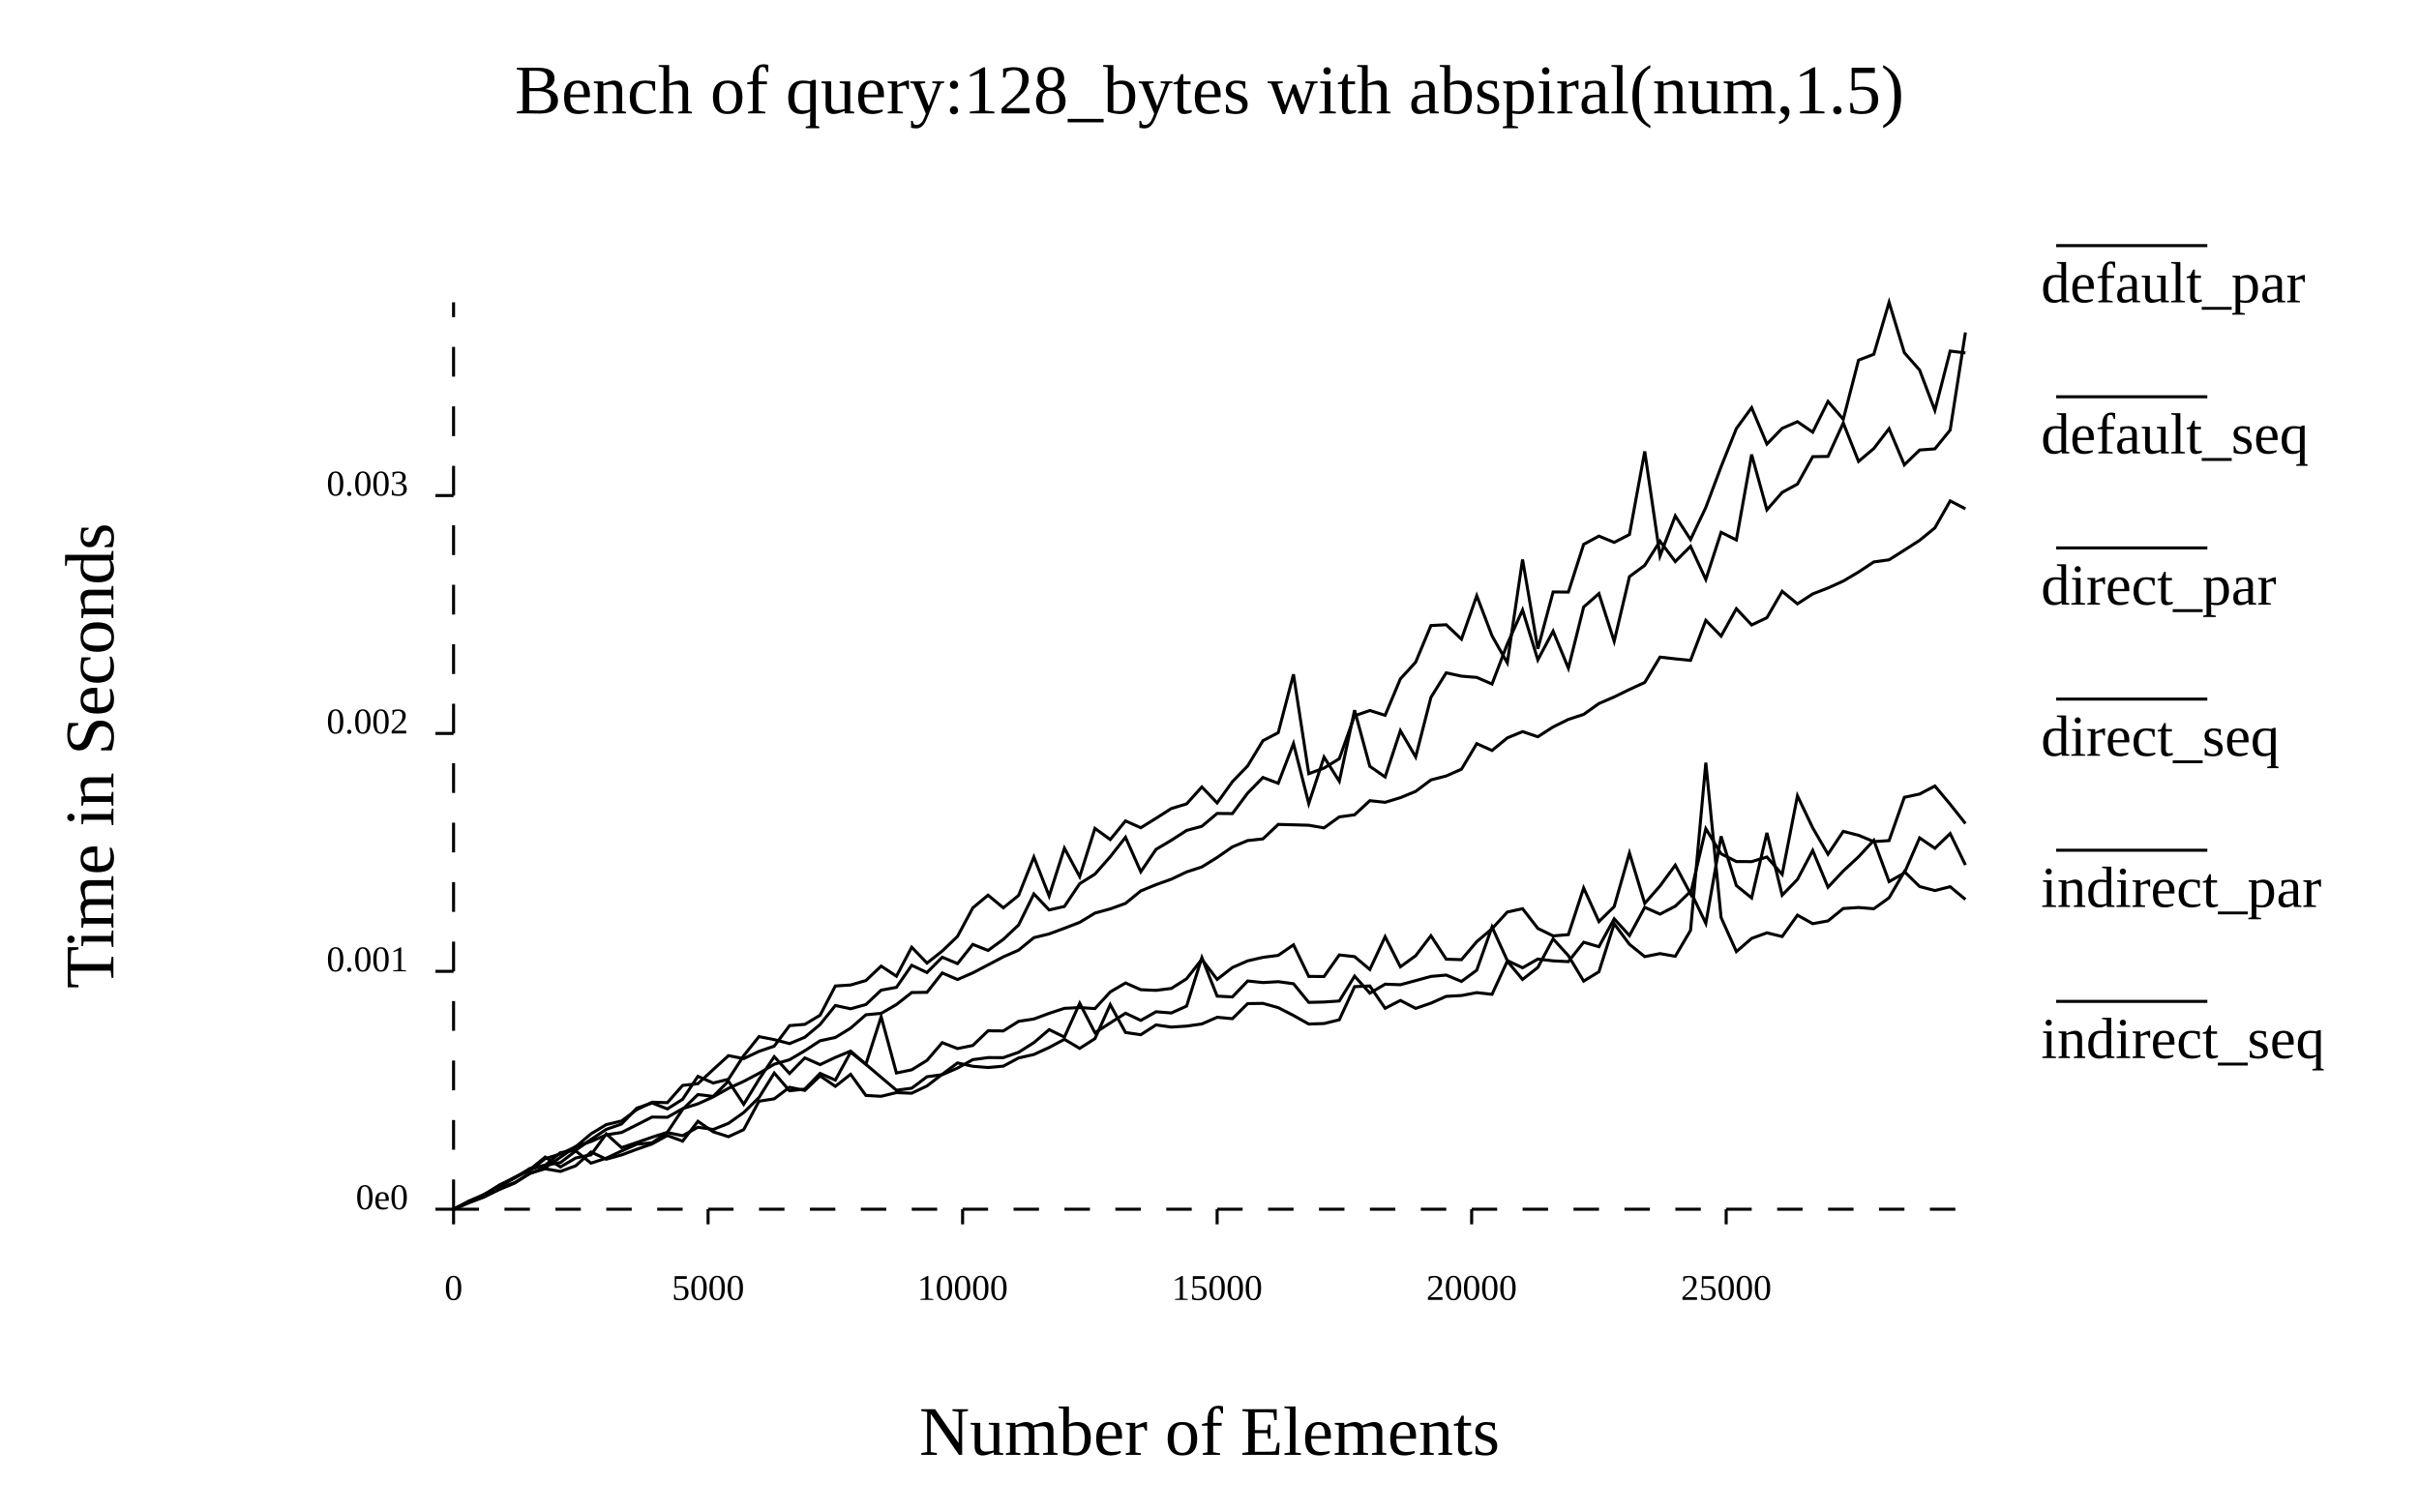
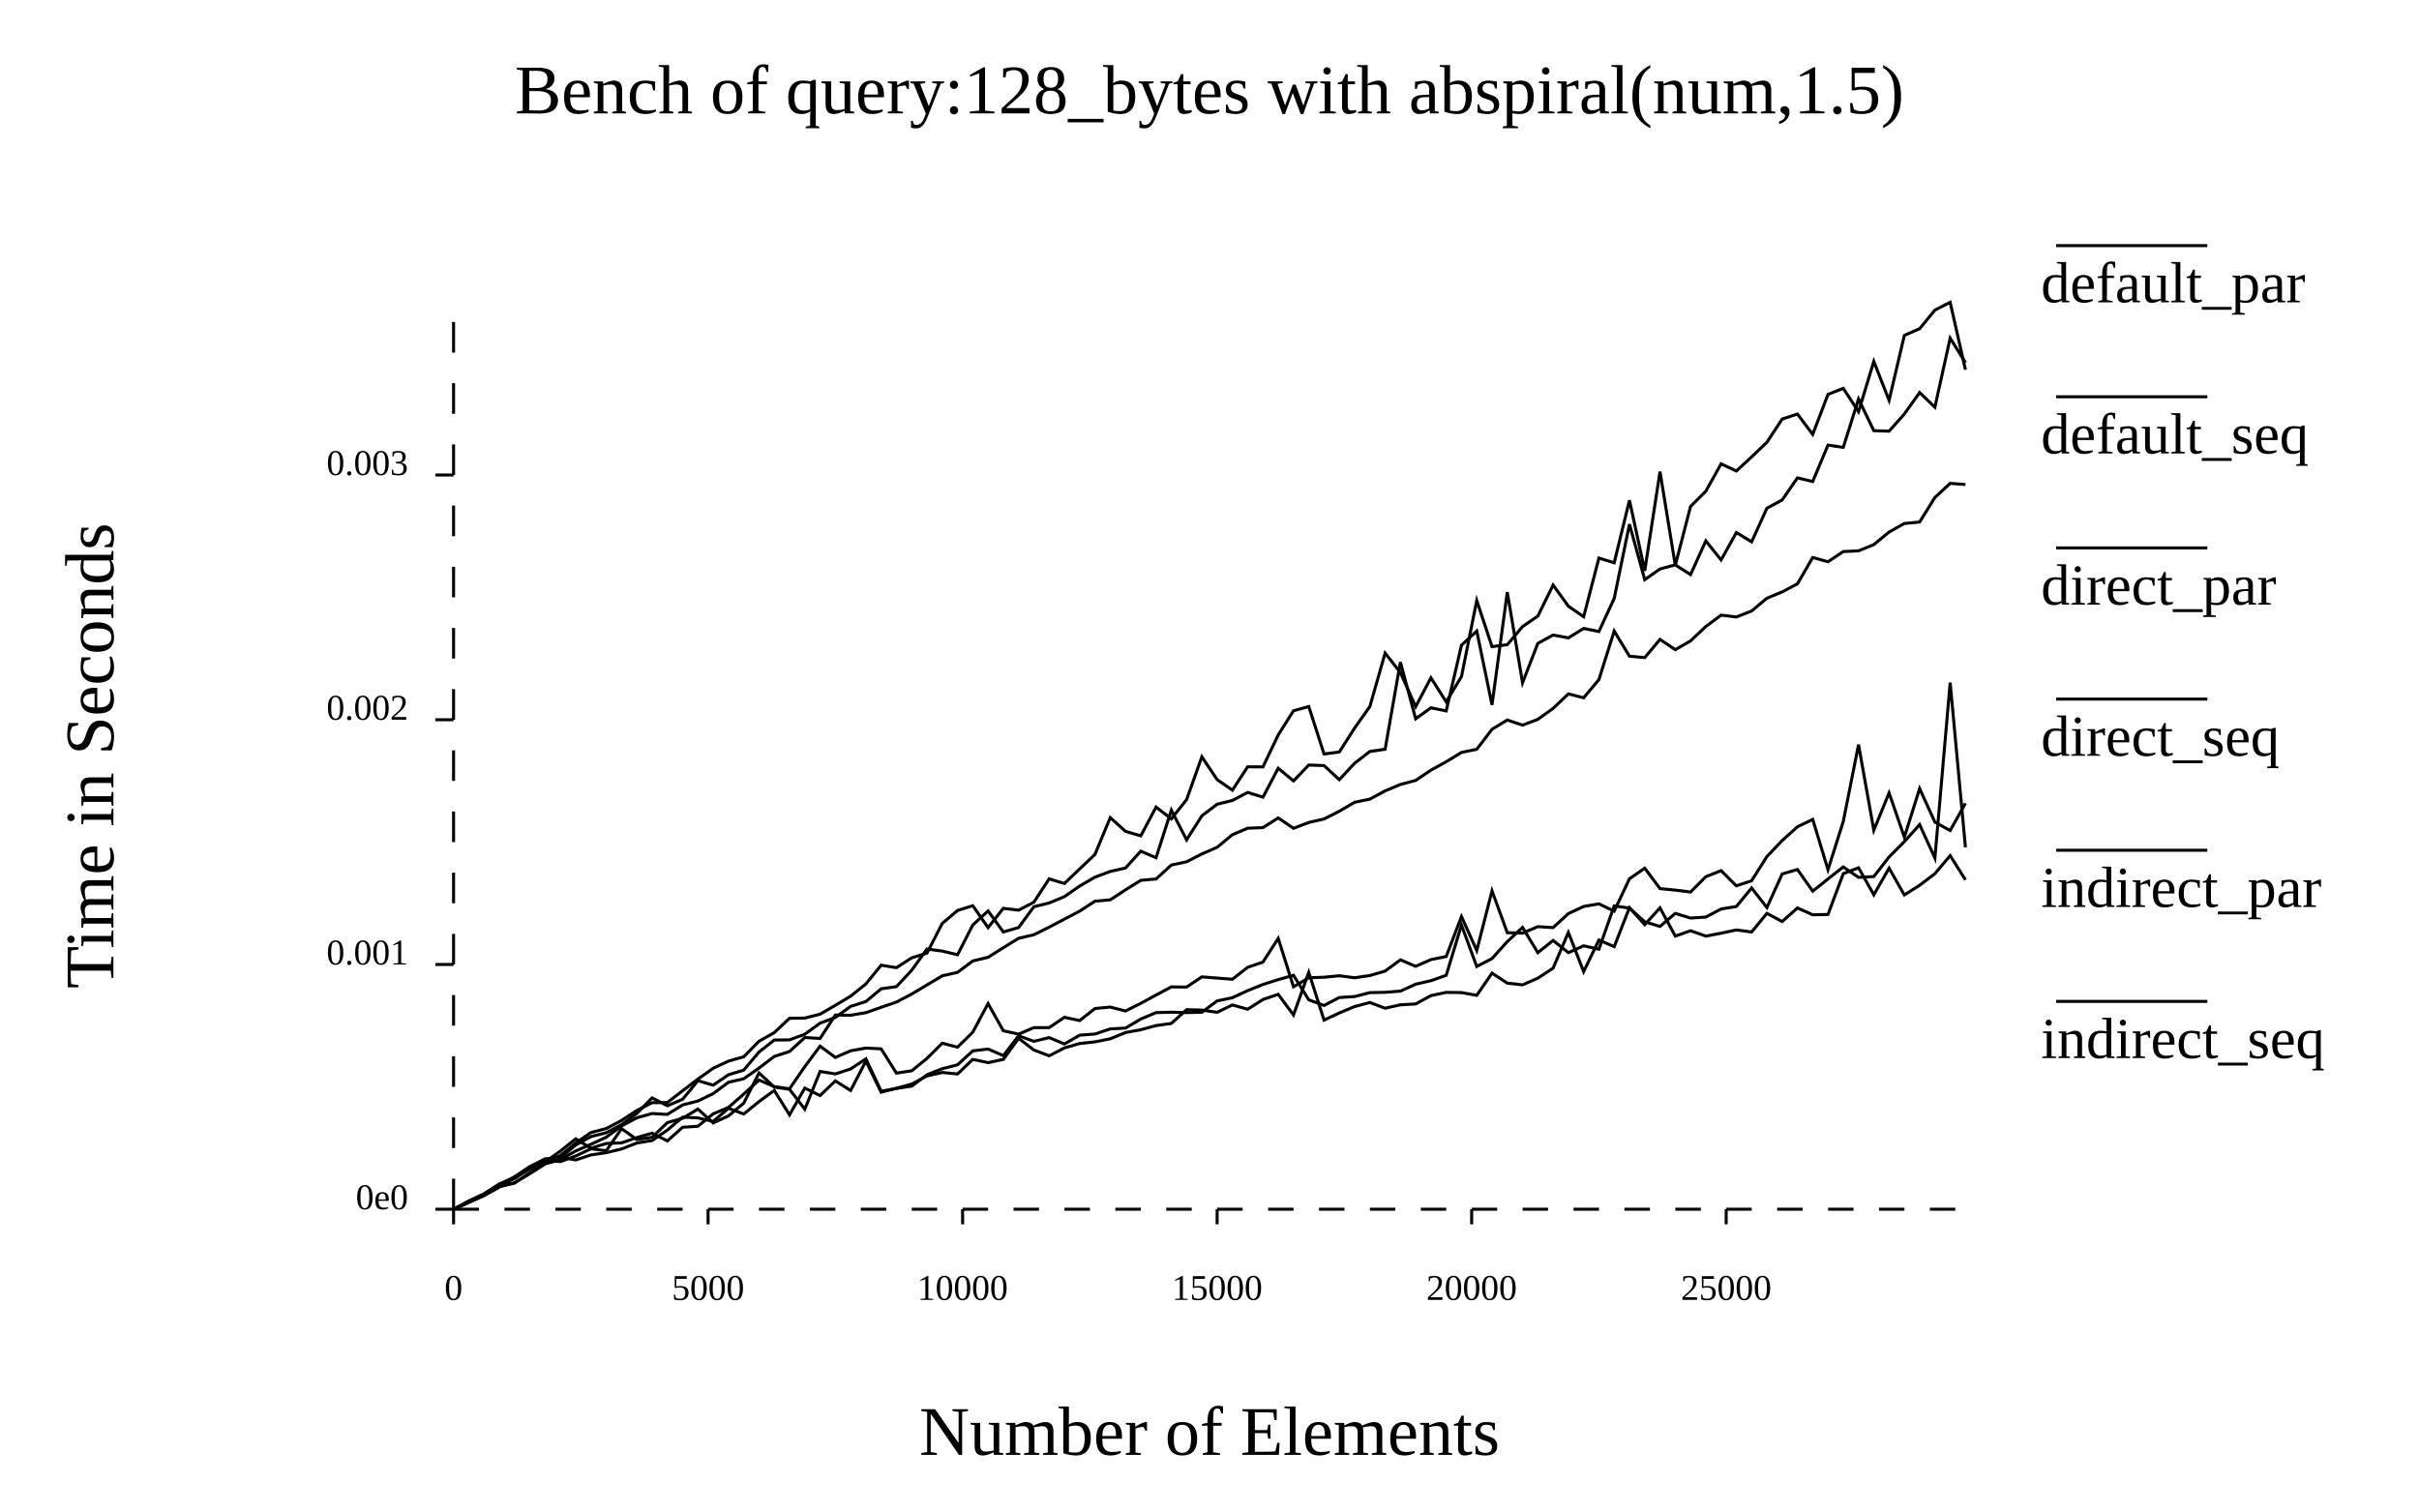
- <svg xmlns="http://www.w3.org/2000/svg" width="800" class="poloto_background poloto" height="500" viewBox="0 0 800 500">
-   <text class="poloto_text" alignment-baseline="middle" text-anchor="start" font-size="large" x="675" y="100">default_par</text>
-   <line class="poloto0stroke poloto0legend" stroke="black" x1="680" x2="730" y1="81.25" y2="81.25" />
-   <path class="poloto0stroke" fill="none" stroke="black" d=" M 650 286.134 L 644.949 275.74 L 639.899 280.612 L 634.848 277.165 L 629.798 288.774 L 624.747 291.631 L 619.697 277.966 L 614.646 283.425 L 609.596 288.11 L 604.545 293.484 L 599.495 281.326 L 594.444 290.903 L 589.394 296.121 L 584.343 275.501 L 579.293 297.033 L 574.242 292.945 L 569.192 276.644 L 564.141 305.453 L 559.091 294.885 L 554.04 299.766 L 548.99 302.386 L 543.939 300.141 L 538.889 309.489 L 533.838 303.929 L 528.788 313.168 L 523.737 311.688 L 518.687 318.101 L 513.636 317.846 L 508.586 317.25 L 503.535 320.141 L 498.485 317.74 L 493.434 306.633 L 488.384 320.917 L 483.333 324.65 L 478.283 322.546 L 473.232 322.993 L 468.182 324.379 L 463.131 325.74 L 458.081 325.561 L 453.03 328.526 L 447.98 322.902 L 442.929 331.12 L 437.879 331.462 L 432.828 331.58 L 427.778 325.412 L 422.727 324.734 L 417.677 325.025 L 412.626 324.501 L 407.576 329.772 L 402.525 329.515 L 397.475 316.776 L 392.424 332.802 L 387.374 335.084 L 382.323 334.685 L 377.273 337.539 L 372.222 335.165 L 367.172 338.379 L 362.121 341.618 L 357.071 331.86 L 352.02 343.065 L 346.97 340.592 L 341.919 344.896 L 336.869 348.084 L 331.818 349.853 L 326.768 349.841 L 321.717 350.522 L 316.667 353.304 L 311.616 355.5 L 306.566 356.178 L 301.515 359.973 L 296.465 360.644 L 291.414 356.366 L 286.364 352.077 L 281.313 348.077 L 276.263 357.286 L 271.212 355.071 L 266.162 360.26 L 261.111 360.82 L 256.061 354.948 L 251.01 363.069 L 245.96 368.021 L 240.909 371.599 L 235.859 373.624 L 230.808 372.88 L 225.758 375.677 L 220.707 374.655 L 215.657 378.024 L 210.606 378.491 L 205.556 380.737 L 200.505 383.116 L 195.455 384.764 L 190.404 380.72 L 185.354 384.573 L 180.303 385.463 L 175.253 386.506 L 170.202 389.655 L 165.152 392.504 L 160.101 395.53 L 155.051 397.68 L 150 399.994" />
-   <text class="poloto_text" alignment-baseline="middle" text-anchor="start" font-size="large" x="675" y="150">default_seq</text>
-   <line class="poloto1stroke poloto1legend" stroke="black" x1="680" x2="730" y1="131.25" y2="131.25" />
-   <path class="poloto1stroke" fill="none" stroke="black" d=" M 650 109.973 L 644.949 142.255 L 639.899 148.481 L 634.848 148.864 L 629.798 153.765 L 624.747 141.79 L 619.697 148.368 L 614.646 152.632 L 609.596 139.916 L 604.545 150.981 L 599.495 151.064 L 594.444 160.129 L 589.394 162.881 L 584.343 168.65 L 579.293 150.348 L 574.242 178.612 L 569.192 176.084 L 564.141 191.677 L 559.091 180.711 L 554.04 185.76 L 548.99 179.007 L 543.939 187.007 L 538.889 190.741 L 533.838 212.139 L 528.788 196.363 L 523.737 200.797 L 518.687 221.031 L 513.636 208.783 L 508.586 218.28 L 503.535 201.766 L 498.485 213.029 L 493.434 226.272 L 488.384 224.087 L 483.333 223.67 L 478.283 222.567 L 473.232 230.693 L 468.182 250.391 L 463.131 241.707 L 458.081 257.011 L 453.03 253.511 L 447.98 234.942 L 442.929 258.427 L 437.879 250.434 L 432.828 265.811 L 427.778 245.961 L 422.727 259.115 L 417.677 257.188 L 412.626 262.341 L 407.576 269.13 L 402.525 269.082 L 397.475 273.329 L 392.424 274.706 L 387.374 277.964 L 382.323 280.959 L 377.273 288.372 L 372.222 276.974 L 367.172 283.399 L 362.121 289.144 L 357.071 292.311 L 352.02 299.846 L 346.97 301 L 341.919 295.698 L 336.869 305.97 L 331.818 310.734 L 326.768 314.397 L 321.717 312.398 L 316.667 318.766 L 311.616 316.643 L 306.566 321.7 L 301.515 319.314 L 296.465 326.606 L 291.414 327.538 L 286.364 332.295 L 281.313 333.699 L 276.263 332.615 L 271.212 338.89 L 266.162 343.119 L 261.111 345.223 L 256.061 343.902 L 251.01 342.907 L 245.96 349.206 L 240.909 357.018 L 235.859 358.249 L 230.808 356.043 L 225.758 363.63 L 220.707 366.822 L 215.657 364.857 L 210.606 366.559 L 205.556 371.817 L 200.505 373.581 L 195.455 376.918 L 190.404 380.488 L 185.354 381.276 L 180.303 385.445 L 175.253 386.831 L 170.202 389.621 L 165.152 392.005 L 160.101 395.365 L 155.051 397.619 L 150 399.994" />
-   <text class="poloto_text" alignment-baseline="middle" text-anchor="start" font-size="large" x="675" y="200">direct_par</text>
-   <line class="poloto2stroke poloto2legend" stroke="black" x1="680" x2="730" y1="181.25" y2="181.25" />
-   <path class="poloto2stroke" fill="none" stroke="black" d=" M 650 297.531 L 644.949 293.317 L 639.899 294.596 L 634.848 293.255 L 629.798 288.321 L 624.747 296.985 L 619.697 300.606 L 614.646 300.193 L 609.596 300.529 L 604.545 304.631 L 599.495 305.545 L 594.444 302.726 L 589.394 309.801 L 584.343 308.572 L 579.293 310.422 L 574.242 314.786 L 569.192 303.507 L 564.141 252.283 L 559.091 307.735 L 554.04 316.346 L 548.99 315.444 L 543.939 316.448 L 538.889 312.38 L 533.838 305.581 L 528.788 321.456 L 523.737 324.544 L 518.687 316.126 L 513.636 310.566 L 508.586 320.03 L 503.535 323.99 L 498.485 317.96 L 493.434 328.921 L 488.384 328.352 L 483.333 329.311 L 478.283 329.589 L 473.232 331.836 L 468.182 333.569 L 463.131 330.935 L 458.081 333.541 L 453.03 326.151 L 447.98 326.378 L 442.929 337.344 L 437.879 338.576 L 432.828 338.745 L 427.778 335.912 L 422.727 333.317 L 417.677 331.912 L 412.626 331.984 L 407.576 336.977 L 402.525 336.511 L 397.475 338.715 L 392.424 339.427 L 387.374 339.749 L 382.323 339.038 L 377.273 342.281 L 372.222 341.535 L 367.172 332.317 L 362.121 343.566 L 357.071 346.802 L 352.02 343.803 L 346.97 346.501 L 341.919 348.815 L 336.869 349.964 L 331.818 352.673 L 326.768 353.13 L 321.717 352.724 L 316.667 351.613 L 311.616 355.362 L 306.566 359.216 L 301.515 361.63 L 296.465 361.428 L 291.414 362.645 L 286.364 362.368 L 281.313 355.379 L 276.263 359.353 L 271.212 355.894 L 266.162 360.699 L 261.111 359.655 L 256.061 363.481 L 251.01 364.273 L 245.96 373.669 L 240.909 376.014 L 235.859 374.391 L 230.808 370.917 L 225.758 377.487 L 220.707 375.617 L 215.657 378.399 L 210.606 380.165 L 205.556 382.05 L 200.505 383.45 L 195.455 381.063 L 190.404 385.633 L 185.354 387.5 L 180.303 386.629 L 175.253 388.097 L 170.202 391.373 L 165.152 393.486 L 160.101 395.952 L 155.051 397.881 L 150 399.995" />
-   <text class="poloto_text" alignment-baseline="middle" text-anchor="start" font-size="large" x="675" y="250">direct_seq</text>
-   <line class="poloto3stroke poloto3legend" stroke="black" x1="680" x2="730" y1="231.25" y2="231.25" />
-   <path class="poloto3stroke" fill="none" stroke="black" d=" M 650 168.308 L 644.949 165.697 L 639.899 174.61 L 634.848 178.742 L 629.798 181.976 L 624.747 185.178 L 619.697 185.882 L 614.646 189.22 L 609.596 192.216 L 604.545 194.507 L 599.495 196.463 L 594.444 199.746 L 589.394 195.61 L 584.343 204.33 L 579.293 206.74 L 574.242 201.352 L 569.192 210.425 L 564.141 205.208 L 559.091 218.448 L 554.04 217.948 L 548.99 217.367 L 543.939 225.752 L 538.889 228.072 L 533.838 230.543 L 528.788 232.727 L 523.737 236.321 L 518.687 237.974 L 513.636 240.465 L 508.586 243.718 L 503.535 242.007 L 498.485 244.096 L 493.434 248.252 L 488.384 245.998 L 483.333 254.442 L 478.283 256.682 L 473.232 257.997 L 468.182 261.78 L 463.131 263.86 L 458.081 265.401 L 453.03 264.865 L 447.98 269.531 L 442.929 270.225 L 437.879 273.862 L 432.828 272.984 L 427.778 272.842 L 422.727 272.713 L 417.677 277.496 L 412.626 278.053 L 407.576 280.138 L 402.525 283.645 L 397.475 286.779 L 392.424 288.434 L 387.374 290.828 L 382.323 292.638 L 377.273 294.709 L 372.222 298.832 L 367.172 300.655 L 362.121 302.039 L 357.071 305.109 L 352.02 307.056 L 346.97 308.927 L 341.919 310.169 L 336.869 314.295 L 331.818 316.516 L 326.768 319.174 L 321.717 321.819 L 316.667 324.02 L 311.616 321.854 L 306.566 328.257 L 301.515 328.317 L 296.465 332.298 L 291.414 335.209 L 286.364 335.683 L 281.313 340.106 L 276.263 343.196 L 271.212 344.278 L 266.162 347.567 L 261.111 350.551 L 256.061 352.032 L 251.01 355.04 L 245.96 357.706 L 240.909 360.008 L 235.859 362.855 L 230.808 365.138 L 225.758 366.737 L 220.707 369.593 L 215.657 369.511 L 210.606 372.077 L 205.556 374.612 L 200.505 375.399 L 195.455 377.6 L 190.404 379.265 L 185.354 382.806 L 180.303 386.264 L 175.253 388.199 L 170.202 391.196 L 165.152 393.006 L 160.101 395.862 L 155.051 397.742 L 150 399.996" />
-   <text class="poloto_text" alignment-baseline="middle" text-anchor="start" font-size="large" x="675" y="300">indirect_par</text>
-   <line class="poloto4stroke poloto4legend" stroke="black" x1="680" x2="730" y1="281.25" y2="281.25" />
-   <path class="poloto4stroke" fill="none" stroke="black" d=" M 650 272.416 L 644.949 266.049 L 639.899 260.009 L 634.848 262.662 L 629.798 263.75 L 624.747 278.063 L 619.697 278.401 L 614.646 276.305 L 609.596 275.019 L 604.545 282.57 L 599.495 273.849 L 594.444 263.247 L 589.394 289.244 L 584.343 283.502 L 579.293 285.022 L 574.242 284.994 L 569.192 282.437 L 564.141 274.119 L 559.091 295.696 L 554.04 286.179 L 548.99 293.074 L 543.939 298.846 L 538.889 282.167 L 533.838 299.904 L 528.788 304.846 L 523.737 293.735 L 518.687 309.162 L 513.636 309.59 L 508.586 307.107 L 503.535 300.583 L 498.485 301.708 L 493.434 307.228 L 488.384 311.499 L 483.333 317.448 L 478.283 317.286 L 473.232 309.532 L 468.182 316.148 L 463.131 319.813 L 458.081 309.862 L 453.03 320.698 L 447.98 316.448 L 442.929 315.886 L 437.879 323.028 L 432.828 322.994 L 427.778 312.537 L 422.727 316.03 L 417.677 316.689 L 412.626 317.848 L 407.576 320.055 L 402.525 323.978 L 397.475 317.324 L 392.424 323.768 L 387.374 326.97 L 382.323 327.6 L 377.273 327.389 L 372.222 325.16 L 367.172 328.129 L 362.121 333.636 L 357.071 333.292 L 352.02 333.554 L 346.97 335.205 L 341.919 337.074 L 336.869 337.852 L 331.818 341.023 L 326.768 340.983 L 321.717 345.835 L 316.667 346.859 L 311.616 344.901 L 306.566 350.775 L 301.515 353.886 L 296.465 354.945 L 291.414 336.316 L 286.364 352.052 L 281.313 347.692 L 276.263 349.787 L 271.212 352.166 L 266.162 349.947 L 261.111 355.105 L 256.061 349.541 L 251.01 357.055 L 245.96 365.297 L 240.909 357.65 L 235.859 362.676 L 230.808 362.067 L 225.758 366.961 L 220.707 374.56 L 215.657 376.175 L 210.606 377.934 L 205.556 379.627 L 200.505 375.089 L 195.455 382.011 L 190.404 383.051 L 185.354 386.021 L 180.303 382.754 L 175.253 386.864 L 170.202 389.442 L 165.152 392.245 L 160.101 395.112 L 155.051 397.614 L 150 399.995" />
-   <text class="poloto_text" alignment-baseline="middle" text-anchor="start" font-size="large" x="675" y="350">indirect_seq</text>
-   <line class="poloto5stroke poloto5legend" stroke="black" x1="680" x2="730" y1="331.25" y2="331.25" />
-   <path class="poloto5stroke" fill="none" stroke="black" d=" M 650 116.743 L 644.949 116.131 L 639.899 135.746 L 634.848 122.411 L 629.798 116.678 L 624.747 100 L 619.697 117.192 L 614.646 119.13 L 609.596 138.714 L 604.545 132.792 L 599.495 142.954 L 594.444 139.498 L 589.394 141.692 L 584.343 146.897 L 579.293 134.855 L 574.242 141.764 L 569.192 154.394 L 564.141 167.859 L 559.091 178.486 L 554.04 170.652 L 548.99 183.925 L 543.939 149.317 L 538.889 176.824 L 533.838 179.419 L 528.788 177.335 L 523.737 180.069 L 518.687 195.857 L 513.636 195.819 L 508.586 214.636 L 503.535 185.075 L 498.485 219.26 L 493.434 210.327 L 488.384 197.059 L 483.333 211.436 L 478.283 206.665 L 473.232 206.922 L 468.182 219.034 L 463.131 224.566 L 458.081 236.621 L 453.03 235.027 L 447.98 236.791 L 442.929 250.969 L 437.879 254.075 L 432.828 255.922 L 427.778 223.057 L 422.727 242.366 L 417.677 245.012 L 412.626 253.349 L 407.576 258.582 L 402.525 265.609 L 397.475 260.317 L 392.424 265.923 L 387.374 267.455 L 382.323 270.681 L 377.273 273.814 L 372.222 271.555 L 367.172 277.724 L 362.121 274.03 L 357.071 289.994 L 352.02 280.57 L 346.97 296.396 L 341.919 283.498 L 336.869 296.196 L 331.818 300.302 L 326.768 296.118 L 321.717 300.324 L 316.667 309.74 L 311.616 314.596 L 306.566 318.588 L 301.515 313.325 L 296.465 322.924 L 291.414 319.579 L 286.364 324.349 L 281.313 325.835 L 276.263 326.159 L 271.212 335.829 L 266.162 338.849 L 261.111 339.269 L 256.061 346.054 L 251.01 347.785 L 245.96 350.18 L 240.909 349.206 L 235.859 353.812 L 230.808 358.479 L 225.758 359.046 L 220.707 364.753 L 215.657 364.602 L 210.606 367.054 L 205.556 370.816 L 200.505 372.015 L 195.455 375.056 L 190.404 379.337 L 185.354 381.705 L 180.303 383.279 L 175.253 387.172 L 170.202 389.51 L 165.152 392.116 L 160.101 395.155 L 155.051 397.278 L 150 399.995" />
-   <text class="poloto_text" alignment-baseline="start" text-anchor="middle" font-size="x-large" x="400" y="37.5">Bench of query:128_bytes with abspiral(num,1.5)</text>
-   <text class="poloto_text" alignment-baseline="start" text-anchor="middle" font-size="x-large" x="400" y="481.25">Number of Elements</text>
-   <text class="poloto_text" alignment-baseline="start" text-anchor="middle" font-size="x-large" transform="rotate(-90,37.5,250)" x="37.5" y="250">Time in Seconds</text>
+ <svg xmlns="http://www.w3.org/2000/svg" class="poloto" width="800" height="500" viewBox="0 0 800 500">
+   <text class="poloto_text poloto_legend_text" alignment-baseline="middle" text-anchor="start" font-size="large" x="675" y="100">default_par</text>
+   <line class="poloto_line poloto_legend_icon poloto0stroke poloto0legend" stroke="black" x1="680" x2="730" y1="81.25" y2="81.25" />
+   <path class="poloto_line poloto0stroke" fill="none" stroke="black" d=" M 650 280.289 L 644.949 225.815 L 639.899 283.844 L 634.848 272.772 L 629.798 278.406 L 624.747 283.468 L 619.697 289.959 L 614.646 290.232 L 609.596 286.783 L 604.545 290.747 L 599.495 294.793 L 594.444 287.626 L 589.394 289.098 L 584.343 300.215 L 579.293 293.741 L 574.242 299.863 L 569.192 300.687 L 564.141 303.358 L 559.091 303.687 L 554.04 302.139 L 548.99 306.457 L 543.939 304.928 L 538.889 300.398 L 533.838 299.672 L 528.788 313.977 L 523.737 312.872 L 518.687 315.138 L 513.636 311.101 L 508.586 315.133 L 503.535 306.78 L 498.485 311.474 L 493.434 317.081 L 488.384 319.715 L 483.333 305.994 L 478.283 322.625 L 473.232 324.402 L 468.182 325.568 L 463.131 327.858 L 458.081 328.254 L 453.03 328.358 L 447.98 329.658 L 442.929 329.972 L 437.879 332.607 L 432.828 330.723 L 427.778 322.614 L 422.727 324.051 L 417.677 325.659 L 412.626 327.687 L 407.576 330.043 L 402.525 331.09 L 397.475 334.846 L 392.424 334.968 L 387.374 334.828 L 382.323 334.967 L 377.273 337.087 L 372.222 340.081 L 367.172 340.353 L 362.121 342.049 L 357.071 342.428 L 352.02 345.344 L 346.97 343.236 L 341.919 344.469 L 336.869 342.621 L 331.818 349.202 L 326.768 347.01 L 321.717 347.624 L 316.667 352.234 L 311.616 353.527 L 306.566 355.521 L 301.515 359.288 L 296.465 360.053 L 291.414 360.972 L 286.364 350.263 L 281.313 353.604 L 276.263 355.248 L 271.212 354.43 L 266.162 366.917 L 261.111 360.33 L 256.061 359.602 L 251.01 354.926 L 245.96 364.928 L 240.909 369.144 L 235.859 371.465 L 230.808 366.878 L 225.758 369.914 L 220.707 371.344 L 215.657 376.212 L 210.606 376.938 L 205.556 373.351 L 200.505 380.659 L 195.455 380.019 L 190.404 382.382 L 185.354 384.251 L 180.303 383.873 L 175.253 386.012 L 170.202 389.43 L 165.152 392.691 L 160.101 395.452 L 155.051 397.65 L 150 399.995" />
+   <text class="poloto_text poloto_legend_text" alignment-baseline="middle" text-anchor="start" font-size="large" x="675" y="150">default_seq</text>
+   <line class="poloto_line poloto_legend_icon poloto1stroke poloto1legend" stroke="black" x1="680" x2="730" y1="131.25" y2="131.25" />
+   <path class="poloto_line poloto1stroke" fill="none" stroke="black" d=" M 650 119.964 L 644.949 111.836 L 639.899 134.7 L 634.848 129.852 L 629.798 136.94 L 624.747 142.631 L 619.697 142.464 L 614.646 131.982 L 609.596 147.995 L 604.545 147.229 L 599.495 159.279 L 594.444 158.077 L 589.394 165.376 L 584.343 168.117 L 579.293 179.234 L 574.242 176.15 L 569.192 185.233 L 564.141 178.914 L 559.091 190.083 L 554.04 186.865 L 548.99 188.215 L 543.939 191.737 L 538.889 173.406 L 533.838 197.965 L 528.788 208.887 L 523.737 207.89 L 518.687 211.003 L 513.636 210.066 L 508.586 212.81 L 503.535 225.838 L 498.485 195.884 L 493.434 233.166 L 488.384 208.747 L 483.333 213.438 L 478.283 235.165 L 473.232 234.141 L 468.182 237.763 L 463.131 219.029 L 458.081 247.848 L 453.03 248.577 L 447.98 252.487 L 442.929 257.917 L 437.879 253.251 L 432.828 253.062 L 427.778 258.329 L 422.727 254.131 L 417.677 263.703 L 412.626 262.127 L 407.576 264.788 L 402.525 266.034 L 397.475 269.867 L 392.424 277.817 L 387.374 267.985 L 382.323 283.729 L 377.273 281.565 L 372.222 287.13 L 367.172 288.261 L 362.121 290.159 L 357.071 293.095 L 352.02 296.601 L 346.97 298.698 L 341.919 299.942 L 336.869 306.816 L 331.818 308.284 L 326.768 301.334 L 321.717 305.983 L 316.667 315.823 L 311.616 314.612 L 306.566 313.933 L 301.515 320.951 L 296.465 326.379 L 291.414 327.082 L 286.364 331.302 L 281.313 332.909 L 276.263 336.547 L 271.212 338.451 L 266.162 342.12 L 261.111 343.979 L 256.061 344.039 L 251.01 348.012 L 245.96 353.993 L 240.909 355.52 L 235.859 358.971 L 230.808 357.475 L 225.758 363.64 L 220.707 365.767 L 215.657 363.183 L 210.606 368.327 L 205.556 372.014 L 200.505 374.698 L 195.455 375.963 L 190.404 378.777 L 185.354 382.907 L 180.303 383.326 L 175.253 385.869 L 170.202 389.255 L 165.152 392.03 L 160.101 395.473 L 155.051 397.636 L 150 399.995" />
+   <text class="poloto_text poloto_legend_text" alignment-baseline="middle" text-anchor="start" font-size="large" x="675" y="200">direct_par</text>
+   <line class="poloto_line poloto_legend_icon poloto2stroke poloto2legend" stroke="black" x1="680" x2="730" y1="181.25" y2="181.25" />
+   <path class="poloto_line poloto2stroke" fill="none" stroke="black" d=" M 650 291.038 L 644.949 283.033 L 639.899 289.007 L 634.848 292.843 L 629.798 296.035 L 624.747 287.189 L 619.697 295.985 L 614.646 287.051 L 609.596 289.011 L 604.545 302.495 L 599.495 302.612 L 594.444 300.339 L 589.394 304.843 L 584.343 302.136 L 579.293 308.297 L 574.242 307.613 L 569.192 308.694 L 564.141 309.661 L 559.091 307.878 L 554.04 309.659 L 548.99 300.316 L 543.939 305.879 L 538.889 300.245 L 533.838 313.151 L 528.788 310.955 L 523.737 321.404 L 518.687 308.445 L 513.636 320.259 L 508.586 323.57 L 503.535 325.79 L 498.485 325.215 L 493.434 321.906 L 488.384 329.25 L 483.333 328.337 L 478.283 328.274 L 473.232 329.34 L 468.182 332.1 L 463.131 332.384 L 458.081 333.514 L 453.03 331.614 L 447.98 332.962 L 442.929 335.087 L 437.879 337.449 L 432.828 321.625 L 427.778 335.763 L 422.727 328.905 L 417.677 330.634 L 412.626 333.848 L 407.576 332.424 L 402.525 334.868 L 397.475 334.129 L 392.424 333.988 L 387.374 338.544 L 382.323 339.255 L 377.273 340.628 L 372.222 341.557 L 367.172 343.632 L 362.121 344.639 L 357.071 345.187 L 352.02 346.651 L 346.97 349.257 L 341.919 347.33 L 336.869 343.484 L 331.818 350.447 L 326.768 351.509 L 321.717 350.437 L 316.667 355.269 L 311.616 354.764 L 306.566 355.93 L 301.515 358.602 L 296.465 359.993 L 291.414 361.292 L 286.364 350.993 L 281.313 360.734 L 276.263 357.563 L 271.212 362.396 L 266.162 359.933 L 261.111 368.779 L 256.061 360.721 L 251.01 364.398 L 245.96 368.51 L 240.909 366.605 L 235.859 370.97 L 230.808 369.788 L 225.758 369.546 L 220.707 373.826 L 215.657 377.275 L 210.606 378.099 L 205.556 380.074 L 200.505 381.294 L 195.455 382.04 L 190.404 383.704 L 185.354 382.793 L 180.303 384.566 L 175.253 387.873 L 170.202 391.349 L 165.152 392.568 L 160.101 395.368 L 155.051 397.707 L 150 399.994" />
+   <text class="poloto_text poloto_legend_text" alignment-baseline="middle" text-anchor="start" font-size="large" x="675" y="250">direct_seq</text>
+   <line class="poloto_line poloto_legend_icon poloto3stroke poloto3legend" stroke="black" x1="680" x2="730" y1="231.25" y2="231.25" />
+   <path class="poloto_line poloto3stroke" fill="none" stroke="black" d=" M 650 160.274 L 644.949 159.891 L 639.899 164.575 L 634.848 172.685 L 629.798 173.173 L 624.747 175.986 L 619.697 180.151 L 614.646 182.218 L 609.596 182.451 L 604.545 185.826 L 599.495 184.412 L 594.444 193.116 L 589.394 195.8 L 584.343 197.885 L 579.293 202.109 L 574.242 204.089 L 569.192 203.485 L 564.141 207.244 L 559.091 211.995 L 554.04 214.914 L 548.99 211.504 L 543.939 217.531 L 538.889 217.076 L 533.838 208.749 L 528.788 224.796 L 523.737 230.825 L 518.687 229.534 L 513.636 234.336 L 508.586 237.951 L 503.535 239.878 L 498.485 238.173 L 493.434 241.248 L 488.384 247.869 L 483.333 248.89 L 478.283 251.972 L 473.232 254.753 L 468.182 258.155 L 463.131 259.505 L 458.081 261.622 L 453.03 264.345 L 447.98 265.39 L 442.929 268.352 L 437.879 270.911 L 432.828 272.061 L 427.778 274.007 L 422.727 270.564 L 417.677 273.77 L 412.626 273.964 L 407.576 276.109 L 402.525 280.274 L 397.475 282.479 L 392.424 285.072 L 387.374 286.154 L 382.323 290.756 L 377.273 291.209 L 372.222 294.348 L 367.172 297.655 L 362.121 298.108 L 357.071 301.391 L 352.02 304.041 L 346.97 306.695 L 341.919 309.202 L 336.869 310.383 L 331.818 313.487 L 326.768 316.669 L 321.717 317.877 L 316.667 321.649 L 311.616 322.794 L 306.566 325.81 L 301.515 328.816 L 296.465 331.476 L 291.414 333.202 L 286.364 334.988 L 281.313 335.846 L 276.263 335.776 L 271.212 343.518 L 266.162 343.206 L 261.111 347.824 L 256.061 349.459 L 251.01 353.314 L 245.96 356.846 L 240.909 358.01 L 235.859 361.758 L 230.808 364.209 L 225.758 365.499 L 220.707 368.642 L 215.657 368.34 L 210.606 369.763 L 205.556 372.451 L 200.505 376.177 L 195.455 378.517 L 190.404 380.723 L 185.354 383.575 L 180.303 385.015 L 175.253 388.23 L 170.202 391.222 L 165.152 392.368 L 160.101 395.194 L 155.051 397.681 L 150 399.994" />
+   <text class="poloto_text poloto_legend_text" alignment-baseline="middle" text-anchor="start" font-size="large" x="675" y="300">indirect_par</text>
+   <line class="poloto_line poloto_legend_icon poloto4stroke poloto4legend" stroke="black" x1="680" x2="730" y1="281.25" y2="281.25" />
+   <path class="poloto_line poloto4stroke" fill="none" stroke="black" d=" M 650 265.726 L 644.949 274.735 L 639.899 271.958 L 634.848 260.855 L 629.798 276.934 L 624.747 262.287 L 619.697 274.632 L 614.646 246.323 L 609.596 271.761 L 604.545 287.688 L 599.495 271.058 L 594.444 273.499 L 589.394 278.042 L 584.343 283.342 L 579.293 291.341 L 574.242 293.029 L 569.192 288 L 564.141 289.997 L 559.091 295.082 L 554.04 294.439 L 548.99 293.951 L 543.939 287.18 L 538.889 290.69 L 533.838 301.411 L 528.788 298.989 L 523.737 299.849 L 518.687 302.208 L 513.636 306.845 L 508.586 306.528 L 503.535 308.676 L 498.485 308.535 L 493.434 294.687 L 488.384 314.424 L 483.333 303.181 L 478.283 316.401 L 473.232 317.433 L 468.182 319.653 L 463.131 317.504 L 458.081 321.233 L 453.03 322.697 L 447.98 323.435 L 442.929 322.772 L 437.879 323.261 L 432.828 323.436 L 427.778 326.423 L 422.727 310.414 L 417.677 318.254 L 412.626 319.984 L 407.576 323.924 L 402.525 323.541 L 397.475 323.142 L 392.424 326.518 L 387.374 326.458 L 382.323 329.136 L 377.273 331.906 L 372.222 334.429 L 367.172 333.133 L 362.121 333.612 L 357.071 337.594 L 352.02 336.528 L 346.97 339.935 L 341.919 339.926 L 336.869 342.082 L 331.818 340.977 L 326.768 331.971 L 321.717 341.435 L 316.667 346.405 L 311.616 345.091 L 306.566 350.12 L 301.515 354.217 L 296.465 354.977 L 291.414 346.96 L 286.364 346.693 L 281.313 347.595 L 276.263 349.795 L 271.212 346.06 L 266.162 352.824 L 261.111 360.179 L 256.061 359.442 L 251.01 357.281 L 245.96 361.92 L 240.909 366.329 L 235.859 368.456 L 230.808 372.56 L 225.758 372.888 L 220.707 377.421 L 215.657 374.838 L 210.606 376.298 L 205.556 378.067 L 200.505 378.256 L 195.455 379.812 L 190.404 376.721 L 185.354 380.743 L 180.303 384.347 L 175.253 386.512 L 170.202 389.872 L 165.152 391.749 L 160.101 395.126 L 155.051 397.723 L 150 399.994" />
+   <text class="poloto_text poloto_legend_text" alignment-baseline="middle" text-anchor="start" font-size="large" x="675" y="350">indirect_seq</text>
+   <line class="poloto_line poloto_legend_icon poloto5stroke poloto5legend" stroke="black" x1="680" x2="730" y1="331.25" y2="331.25" />
+   <path class="poloto_line poloto5stroke" fill="none" stroke="black" d=" M 650 122.308 L 644.949 100 L 639.899 102.576 L 634.848 108.744 L 629.798 110.94 L 624.747 132.445 L 619.697 119.553 L 614.646 136.177 L 609.596 128.453 L 604.545 130.463 L 599.495 143.695 L 594.444 136.955 L 589.394 138.62 L 584.343 146.31 L 579.293 151.135 L 574.242 155.798 L 569.192 153.447 L 564.141 162.495 L 559.091 167.525 L 554.04 187.02 L 548.99 156.028 L 543.939 188.836 L 538.889 165.479 L 533.838 186.163 L 528.788 184.602 L 523.737 204.013 L 518.687 200.533 L 513.636 193.525 L 508.586 203.792 L 503.535 207.266 L 498.485 213.252 L 493.434 213.898 L 488.384 198.642 L 483.333 223.809 L 478.283 232.164 L 473.232 224.217 L 468.182 233.747 L 463.131 222.505 L 458.081 216.031 L 453.03 233.734 L 447.98 240.842 L 442.929 248.763 L 437.879 249.404 L 432.828 233.721 L 427.778 235.118 L 422.727 243.121 L 417.677 253.679 L 412.626 253.651 L 407.576 261.378 L 402.525 257.898 L 397.475 250.342 L 392.424 264.514 L 387.374 270.88 L 382.323 266.989 L 377.273 276.502 L 372.222 275.003 L 367.172 270.467 L 362.121 282.63 L 357.071 287.431 L 352.02 292.252 L 346.97 290.717 L 341.919 298.441 L 336.869 301.073 L 331.818 300.47 L 326.768 306.848 L 321.717 299.6 L 316.667 301.177 L 311.616 305.468 L 306.566 315.276 L 301.515 316.845 L 296.465 320.107 L 291.414 319.287 L 286.364 325.473 L 281.313 329.532 L 276.263 332.55 L 271.212 335.477 L 266.162 336.77 L 261.111 336.842 L 256.061 341.593 L 251.01 344.437 L 245.96 349.579 L 240.909 351.006 L 235.859 353.374 L 230.808 356.94 L 225.758 360.809 L 220.707 364.702 L 215.657 364.763 L 210.606 367.33 L 205.556 370.635 L 200.505 373.307 L 195.455 374.629 L 190.404 378.072 L 185.354 382.219 L 180.303 384.496 L 175.253 386.666 L 170.202 389.427 L 165.152 391.647 L 160.101 394.861 L 155.051 397.234 L 150 399.993" />
+   <text class="poloto_labels poloto_text poloto_title" alignment-baseline="start" text-anchor="middle" font-size="x-large" x="400" y="37.5">Bench of query:128_bytes with abspiral(num,1.5)</text>
+   <text class="poloto_labels poloto_text poloto_xname" alignment-baseline="start" text-anchor="middle" font-size="x-large" x="400" y="481.25">Number of Elements</text>
+   <text class="poloto_labels poloto_text poloto_yname" alignment-baseline="start" text-anchor="middle" font-size="x-large" transform="rotate(-90,37.5,250)" x="37.5" y="250">Time in Seconds</text>
  <line class="poloto_axis_lines" stroke="black" x1="150" x2="150" y1="400" y2="405" />
-   <text class="poloto_text" alignment-baseline="start" text-anchor="middle" x="150" y="430"> 0</text>
+   <text class="poloto_tick_labels poloto_text" alignment-baseline="start" text-anchor="middle" x="150" y="430"> 0</text>
  <line class="poloto_axis_lines" stroke="black" x1="234.175" x2="234.175" y1="400" y2="405" />
-   <text class="poloto_text" alignment-baseline="start" text-anchor="middle" x="234.175" y="430"> 5000</text>
+   <text class="poloto_tick_labels poloto_text" alignment-baseline="start" text-anchor="middle" x="234.175" y="430"> 5000</text>
  <line class="poloto_axis_lines" stroke="black" x1="318.35" x2="318.35" y1="400" y2="405" />
-   <text class="poloto_text" alignment-baseline="start" text-anchor="middle" x="318.35" y="430"> 10000</text>
+   <text class="poloto_tick_labels poloto_text" alignment-baseline="start" text-anchor="middle" x="318.35" y="430"> 10000</text>
  <line class="poloto_axis_lines" stroke="black" x1="402.525" x2="402.525" y1="400" y2="405" />
-   <text class="poloto_text" alignment-baseline="start" text-anchor="middle" x="402.525" y="430"> 15000</text>
+   <text class="poloto_tick_labels poloto_text" alignment-baseline="start" text-anchor="middle" x="402.525" y="430"> 15000</text>
  <line class="poloto_axis_lines" stroke="black" x1="486.7" x2="486.7" y1="400" y2="405" />
-   <text class="poloto_text" alignment-baseline="start" text-anchor="middle" x="486.7" y="430"> 20000</text>
+   <text class="poloto_tick_labels poloto_text" alignment-baseline="start" text-anchor="middle" x="486.7" y="430"> 20000</text>
  <line class="poloto_axis_lines" stroke="black" x1="570.875" x2="570.875" y1="400" y2="405" />
-   <text class="poloto_text" alignment-baseline="start" text-anchor="middle" x="570.875" y="430"> 25000</text>
+   <text class="poloto_tick_labels poloto_text" alignment-baseline="start" text-anchor="middle" x="570.875" y="430"> 25000</text>
  <line class="poloto_axis_lines" stroke="black" x1="150" x2="144" y1="400" y2="400" />
-   <text class="poloto_text" alignment-baseline="middle" text-anchor="end" x="135" y="400"> 0e0</text>
-   <line class="poloto_axis_lines" stroke="black" x1="150" x2="144" y1="321.308" y2="321.308" />
-   <text class="poloto_text" alignment-baseline="middle" text-anchor="end" x="135" y="321.308"> 0.001</text>
-   <line class="poloto_axis_lines" stroke="black" x1="150" x2="144" y1="242.617" y2="242.617" />
-   <text class="poloto_text" alignment-baseline="middle" text-anchor="end" x="135" y="242.617"> 0.002</text>
-   <line class="poloto_axis_lines" stroke="black" x1="150" x2="144" y1="163.925" y2="163.925" />
-   <text class="poloto_text" alignment-baseline="middle" text-anchor="end" x="135" y="163.925"> 0.003</text>
+   <text class="poloto_tick_labels poloto_text" alignment-baseline="middle" text-anchor="end" x="135" y="400"> 0e0</text>
+   <line class="poloto_axis_lines" stroke="black" x1="150" x2="144" y1="319.043" y2="319.043" />
+   <text class="poloto_tick_labels poloto_text" alignment-baseline="middle" text-anchor="end" x="135" y="319.043"> 0.001</text>
+   <line class="poloto_axis_lines" stroke="black" x1="150" x2="144" y1="238.086" y2="238.086" />
+   <text class="poloto_tick_labels poloto_text" alignment-baseline="middle" text-anchor="end" x="135" y="238.086"> 0.002</text>
+   <line class="poloto_axis_lines" stroke="black" x1="150" x2="144" y1="157.129" y2="157.129" />
+   <text class="poloto_tick_labels poloto_text" alignment-baseline="middle" text-anchor="end" x="135" y="157.129"> 0.003</text>
  <path stroke="black" fill="none" class="poloto_axis_lines" style="stroke-dasharray:8.418;stroke-dashoffset:-0;" d=" M 150 400 L 650 400" />
-   <path stroke="black" fill="none" class="poloto_axis_lines" style="stroke-dasharray:9.836;stroke-dashoffset:-0;" d=" M 150 400 L 150 100" />
+   <path stroke="black" fill="none" class="poloto_axis_lines" style="stroke-dasharray:10.12;stroke-dashoffset:-0;" d=" M 150 400 L 150 100" />
</svg>
